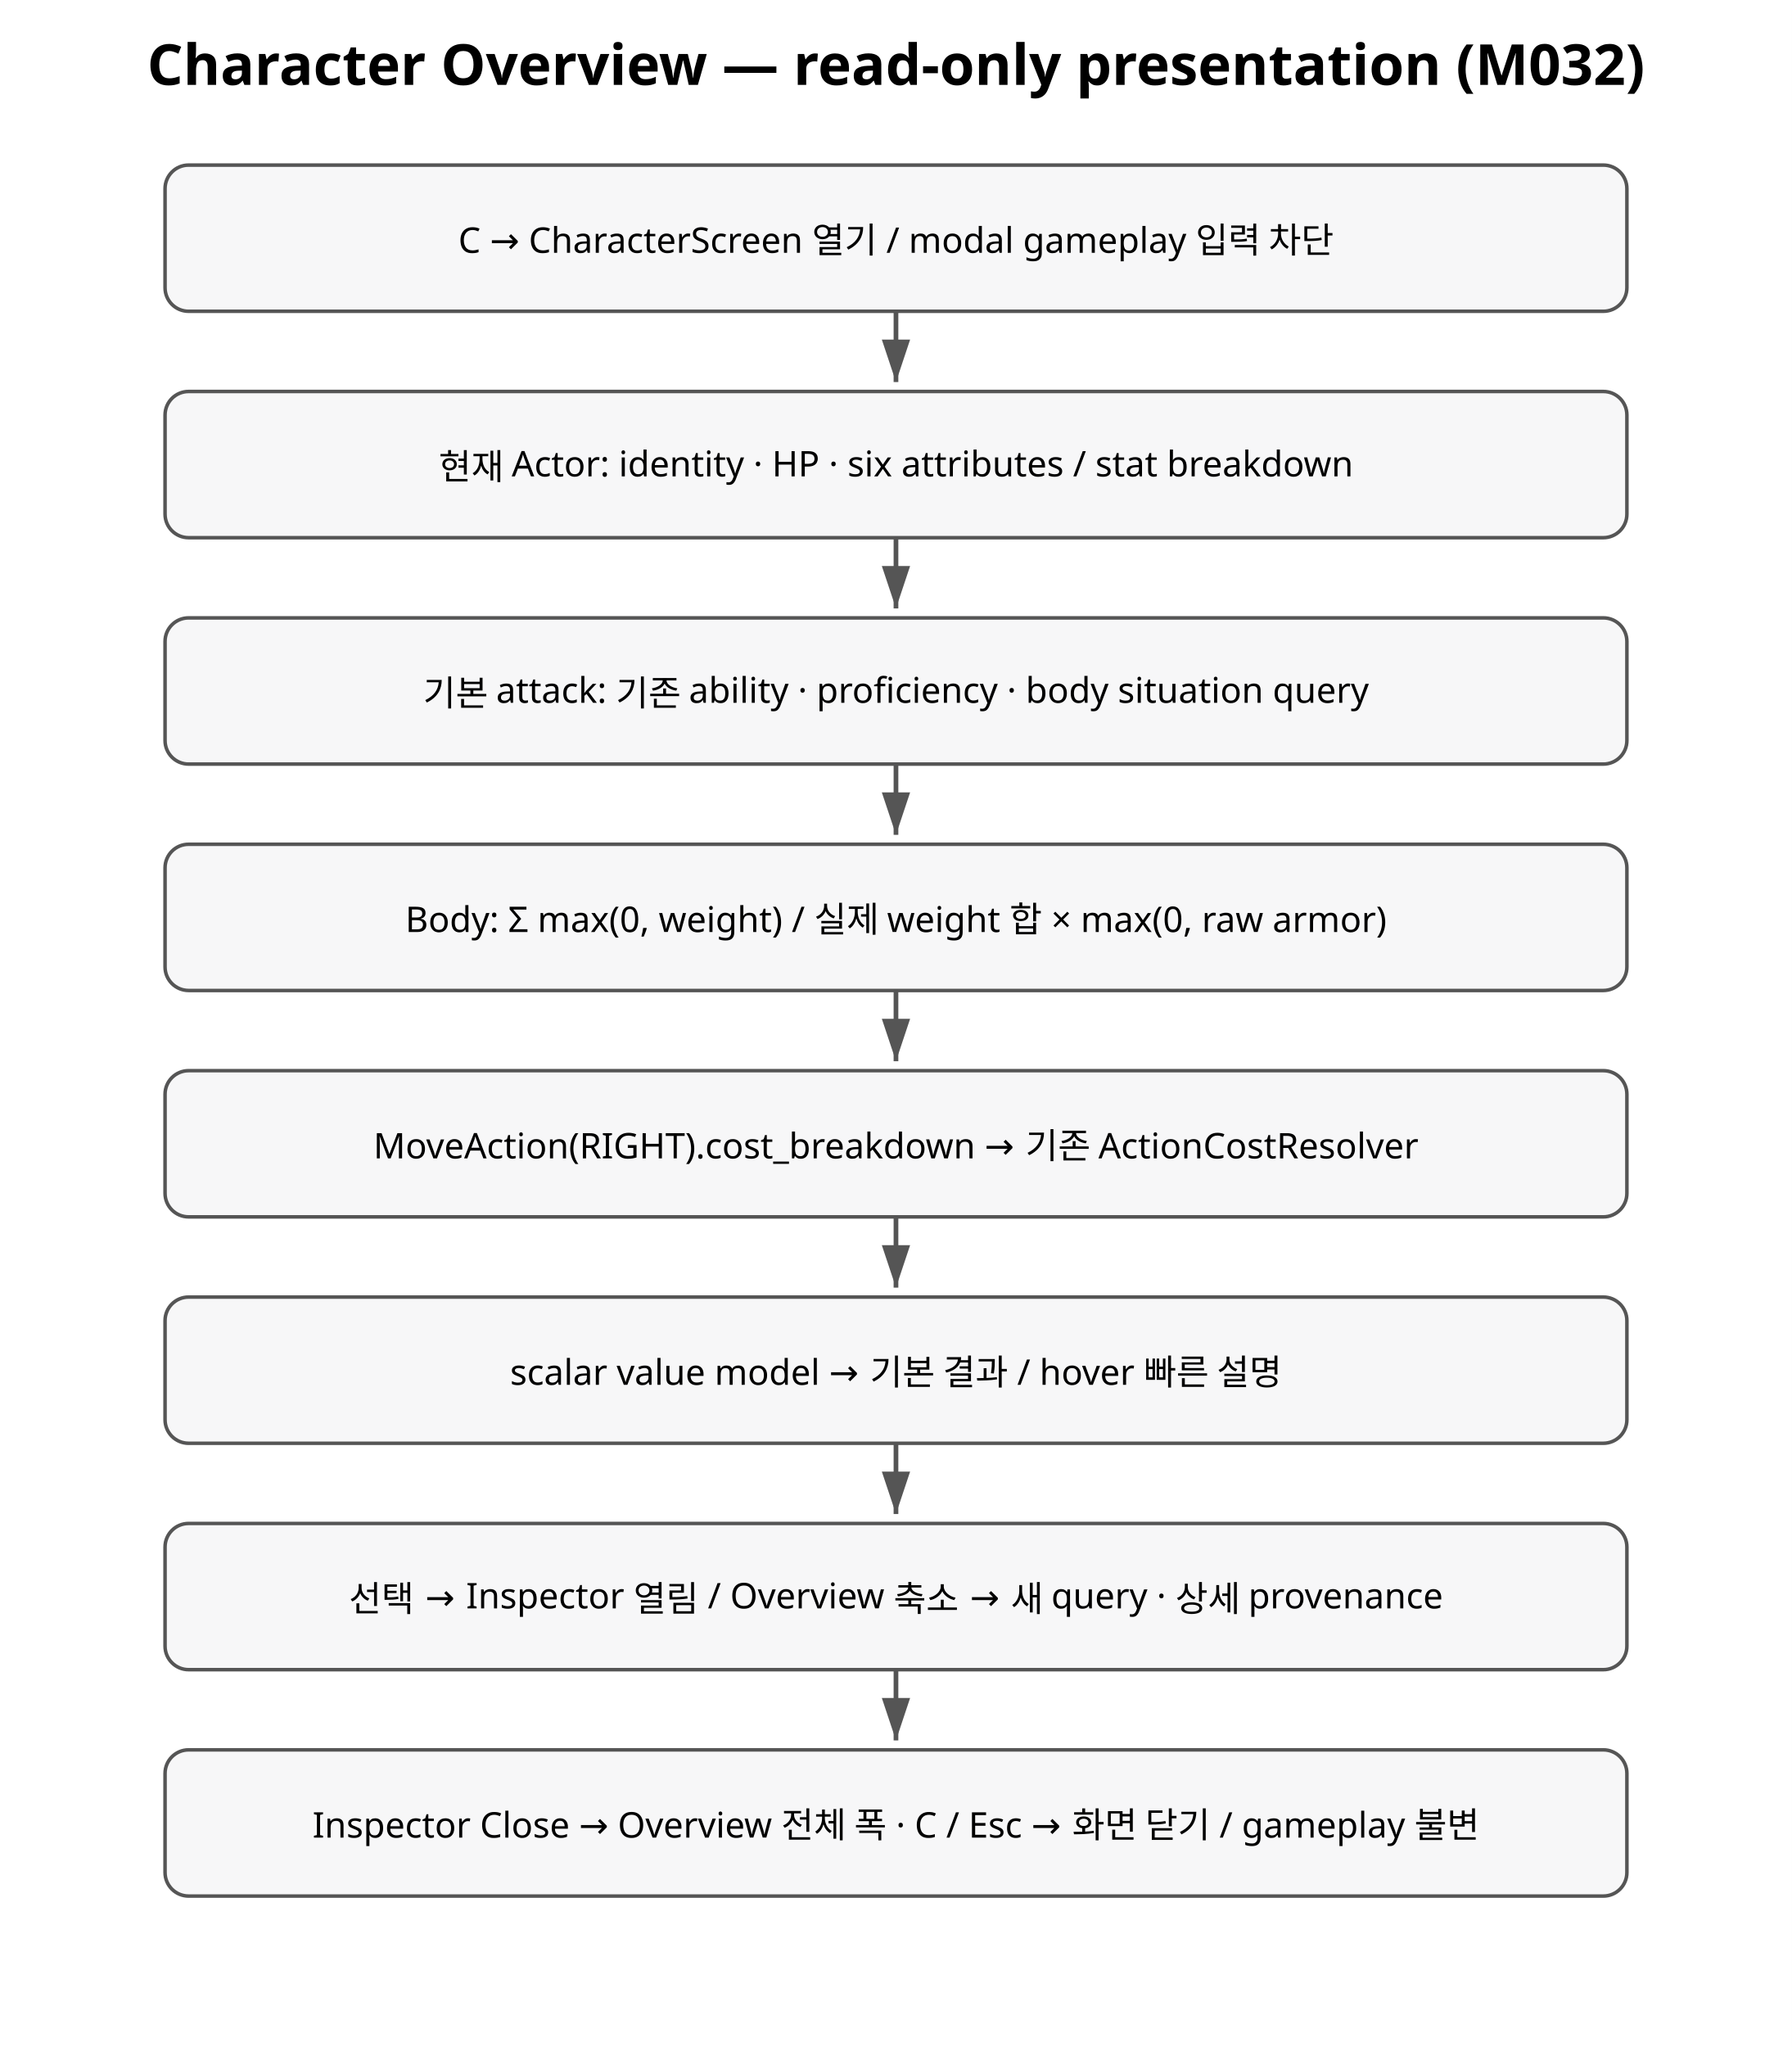
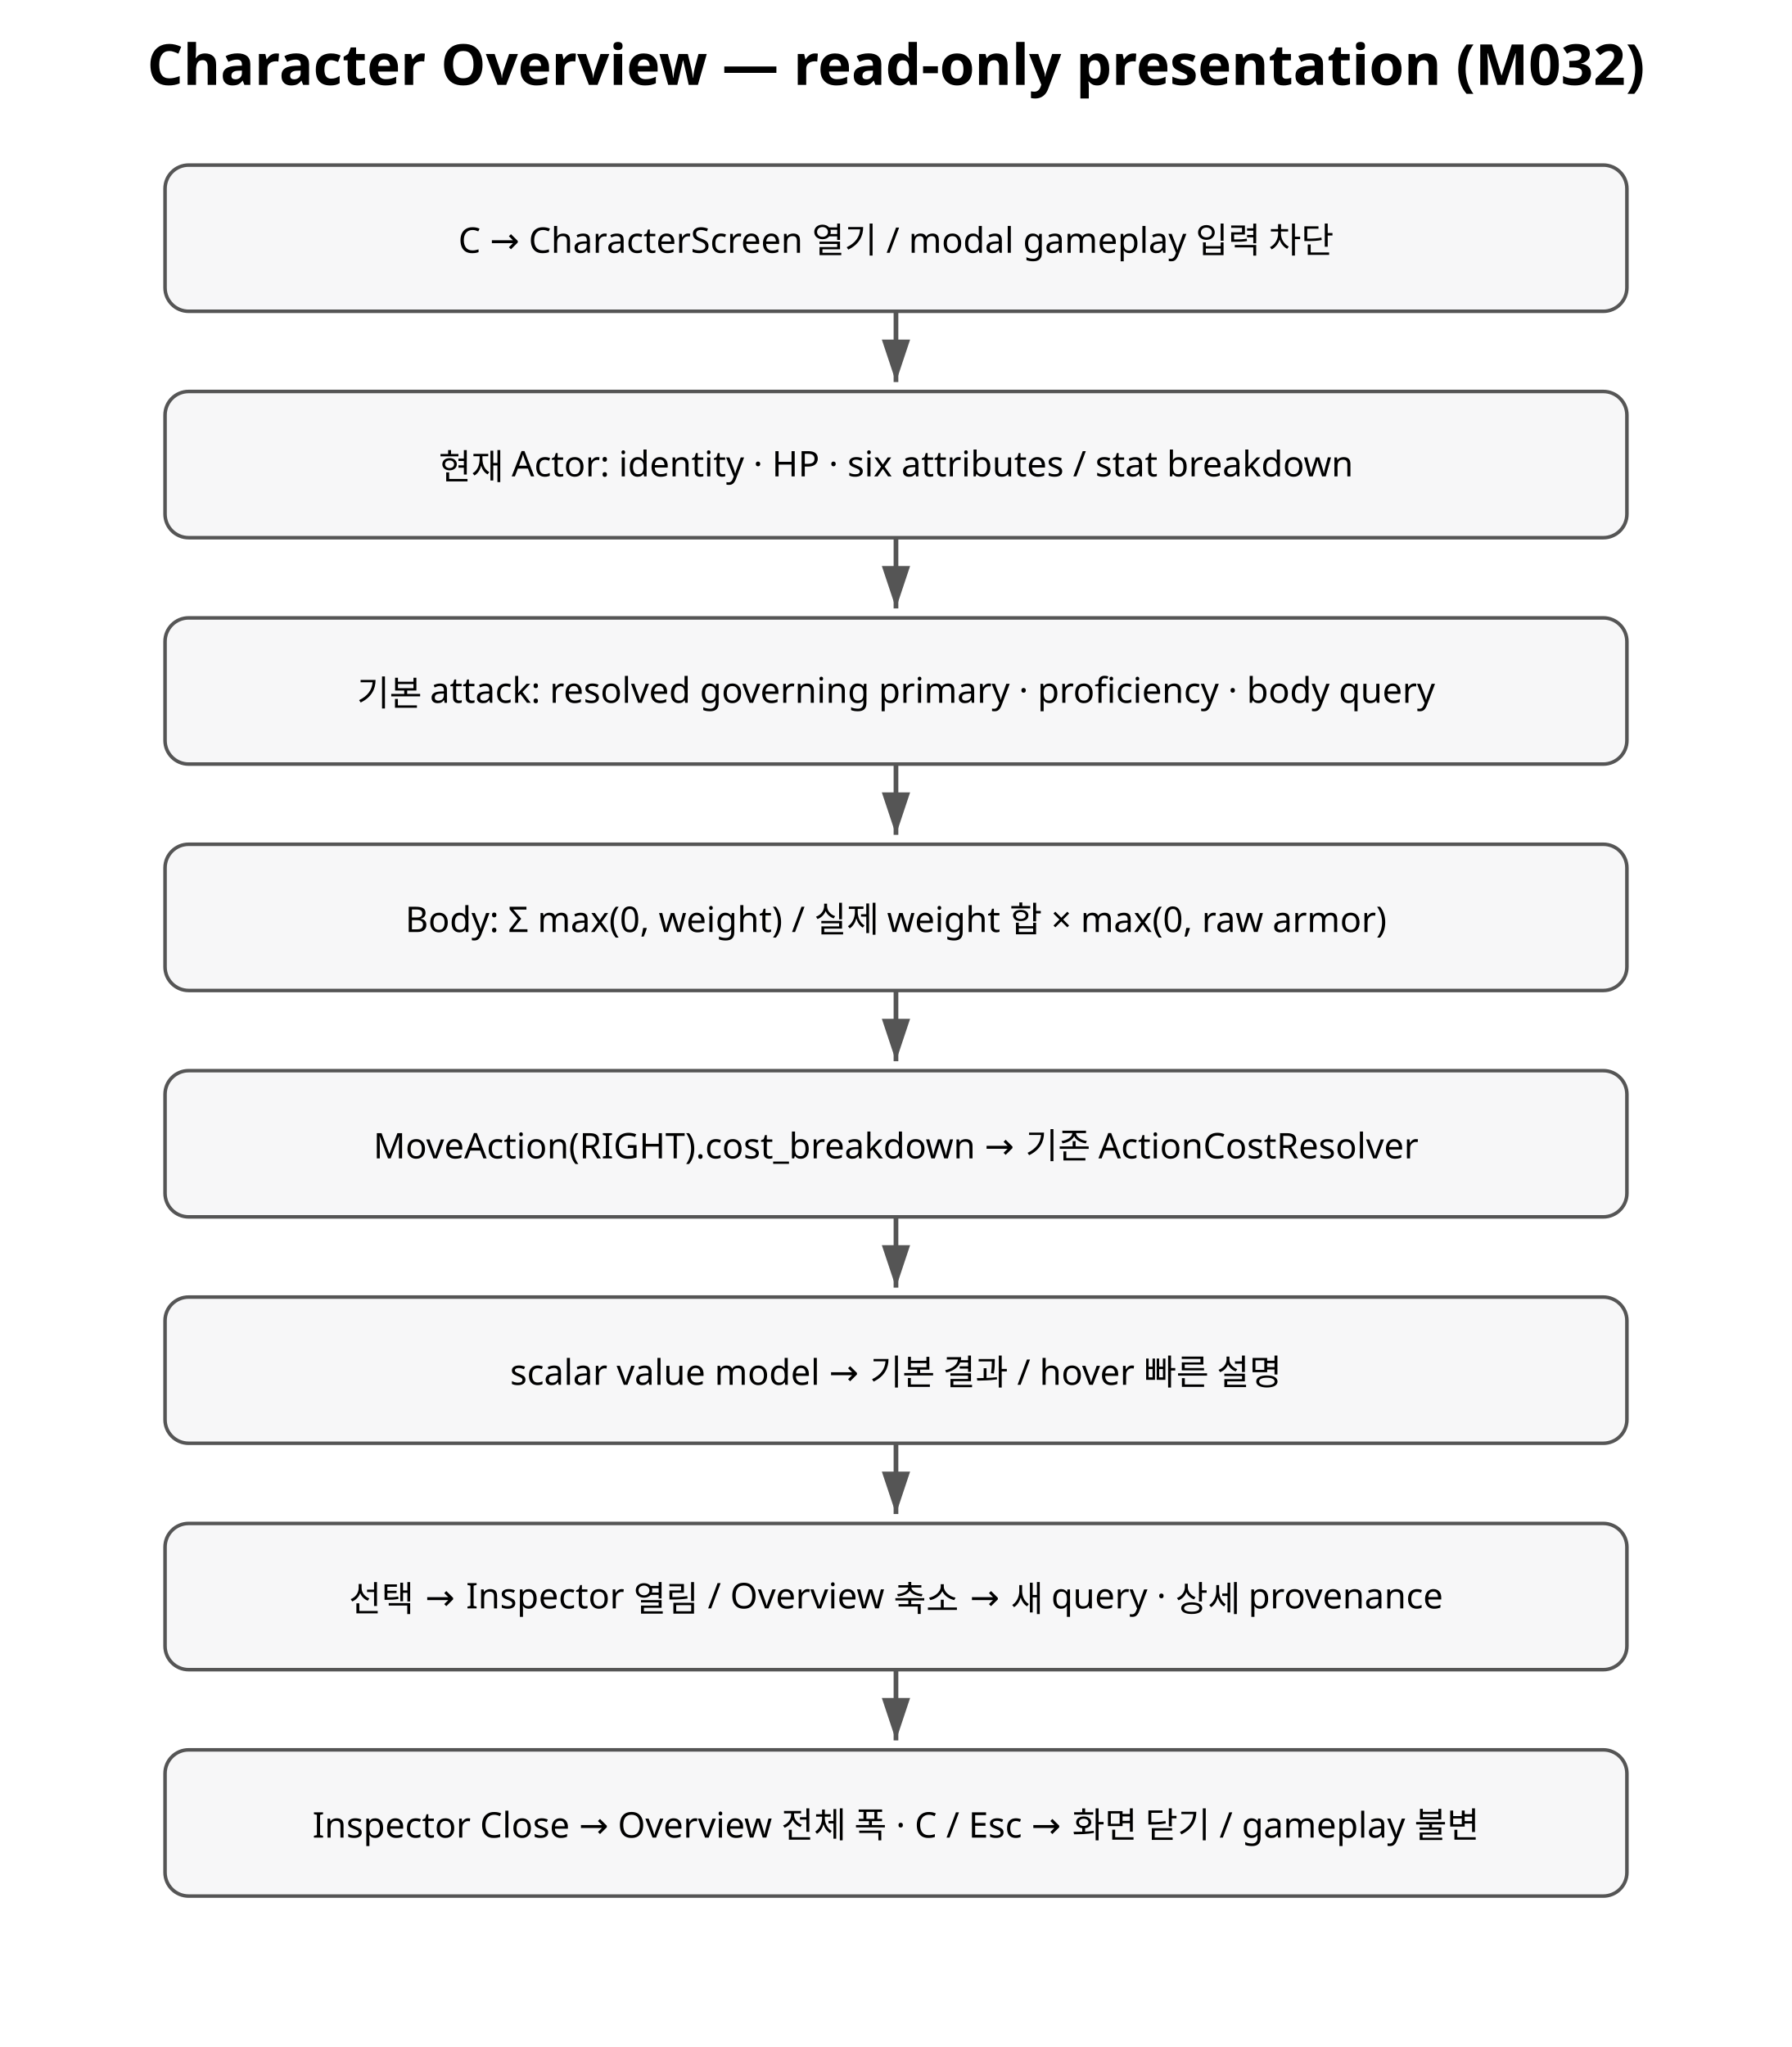
<svg xmlns="http://www.w3.org/2000/svg" width="760" height="868" viewBox="0 0 760 868">
  <defs>
    <marker id="a" markerWidth="10" markerHeight="10" refX="9" refY="3" orient="auto">
      <path d="M0,0 L0,6 L9,3 z" fill="#555" />
    </marker>
  </defs>
  <rect width="100%" height="100%" fill="white" />
  <text x="380" y="36" text-anchor="middle" font-family="sans-serif" font-size="24" font-weight="700">Character Overview — read-only presentation (M032)</text>
  <rect x="70" y="70" width="620" height="62" rx="10" fill="#f7f7f8" stroke="#555" stroke-width="1.5" />
  <text x="380" y="102.0" text-anchor="middle" dominant-baseline="middle" font-family="sans-serif" font-size="15">C → CharacterScreen 열기 / modal gameplay 입력 차단</text>
  <rect x="70" y="166" width="620" height="62" rx="10" fill="#f7f7f8" stroke="#555" stroke-width="1.5" />
  <text x="380" y="198.0" text-anchor="middle" dominant-baseline="middle" font-family="sans-serif" font-size="15">현재 Actor: identity · HP · six attributes / stat breakdown</text>
  <line x1="380" y1="132" x2="380" y2="162" stroke="#555" stroke-width="2" marker-end="url(#a)" />
  <rect x="70" y="262" width="620" height="62" rx="10" fill="#f7f7f8" stroke="#555" stroke-width="1.5" />
-   <text x="380" y="294.0" text-anchor="middle" dominant-baseline="middle" font-family="sans-serif" font-size="15">기본 attack: 기존 ability · proficiency · body situation query</text>
+   <text x="380" y="294.0" text-anchor="middle" dominant-baseline="middle" font-family="sans-serif" font-size="15">기본 attack: resolved governing primary · proficiency · body query</text>
  <line x1="380" y1="228" x2="380" y2="258" stroke="#555" stroke-width="2" marker-end="url(#a)" />
  <rect x="70" y="358" width="620" height="62" rx="10" fill="#f7f7f8" stroke="#555" stroke-width="1.5" />
  <text x="380" y="390.0" text-anchor="middle" dominant-baseline="middle" font-family="sans-serif" font-size="15">Body: Σ max(0, weight) / 실제 weight 합 × max(0, raw armor)</text>
  <line x1="380" y1="324" x2="380" y2="354" stroke="#555" stroke-width="2" marker-end="url(#a)" />
  <rect x="70" y="454" width="620" height="62" rx="10" fill="#f7f7f8" stroke="#555" stroke-width="1.5" />
  <text x="380" y="486.0" text-anchor="middle" dominant-baseline="middle" font-family="sans-serif" font-size="15">MoveAction(RIGHT).cost_breakdown → 기존 ActionCostResolver</text>
  <line x1="380" y1="420" x2="380" y2="450" stroke="#555" stroke-width="2" marker-end="url(#a)" />
  <rect x="70" y="550" width="620" height="62" rx="10" fill="#f7f7f8" stroke="#555" stroke-width="1.5" />
  <text x="380" y="582.0" text-anchor="middle" dominant-baseline="middle" font-family="sans-serif" font-size="15">scalar value model → 기본 결과 / hover 빠른 설명</text>
  <line x1="380" y1="516" x2="380" y2="546" stroke="#555" stroke-width="2" marker-end="url(#a)" />
  <rect x="70" y="646" width="620" height="62" rx="10" fill="#f7f7f8" stroke="#555" stroke-width="1.5" />
  <text x="380" y="678.0" text-anchor="middle" dominant-baseline="middle" font-family="sans-serif" font-size="15">선택 → Inspector 열림 / Overview 축소 → 새 query · 상세 provenance</text>
  <line x1="380" y1="612" x2="380" y2="642" stroke="#555" stroke-width="2" marker-end="url(#a)" />
  <rect x="70" y="742" width="620" height="62" rx="10" fill="#f7f7f8" stroke="#555" stroke-width="1.5" />
  <text x="380" y="774.0" text-anchor="middle" dominant-baseline="middle" font-family="sans-serif" font-size="15">Inspector Close → Overview 전체 폭 · C / Esc → 화면 닫기 / gameplay 불변</text>
  <line x1="380" y1="708" x2="380" y2="738" stroke="#555" stroke-width="2" marker-end="url(#a)" />
</svg>
